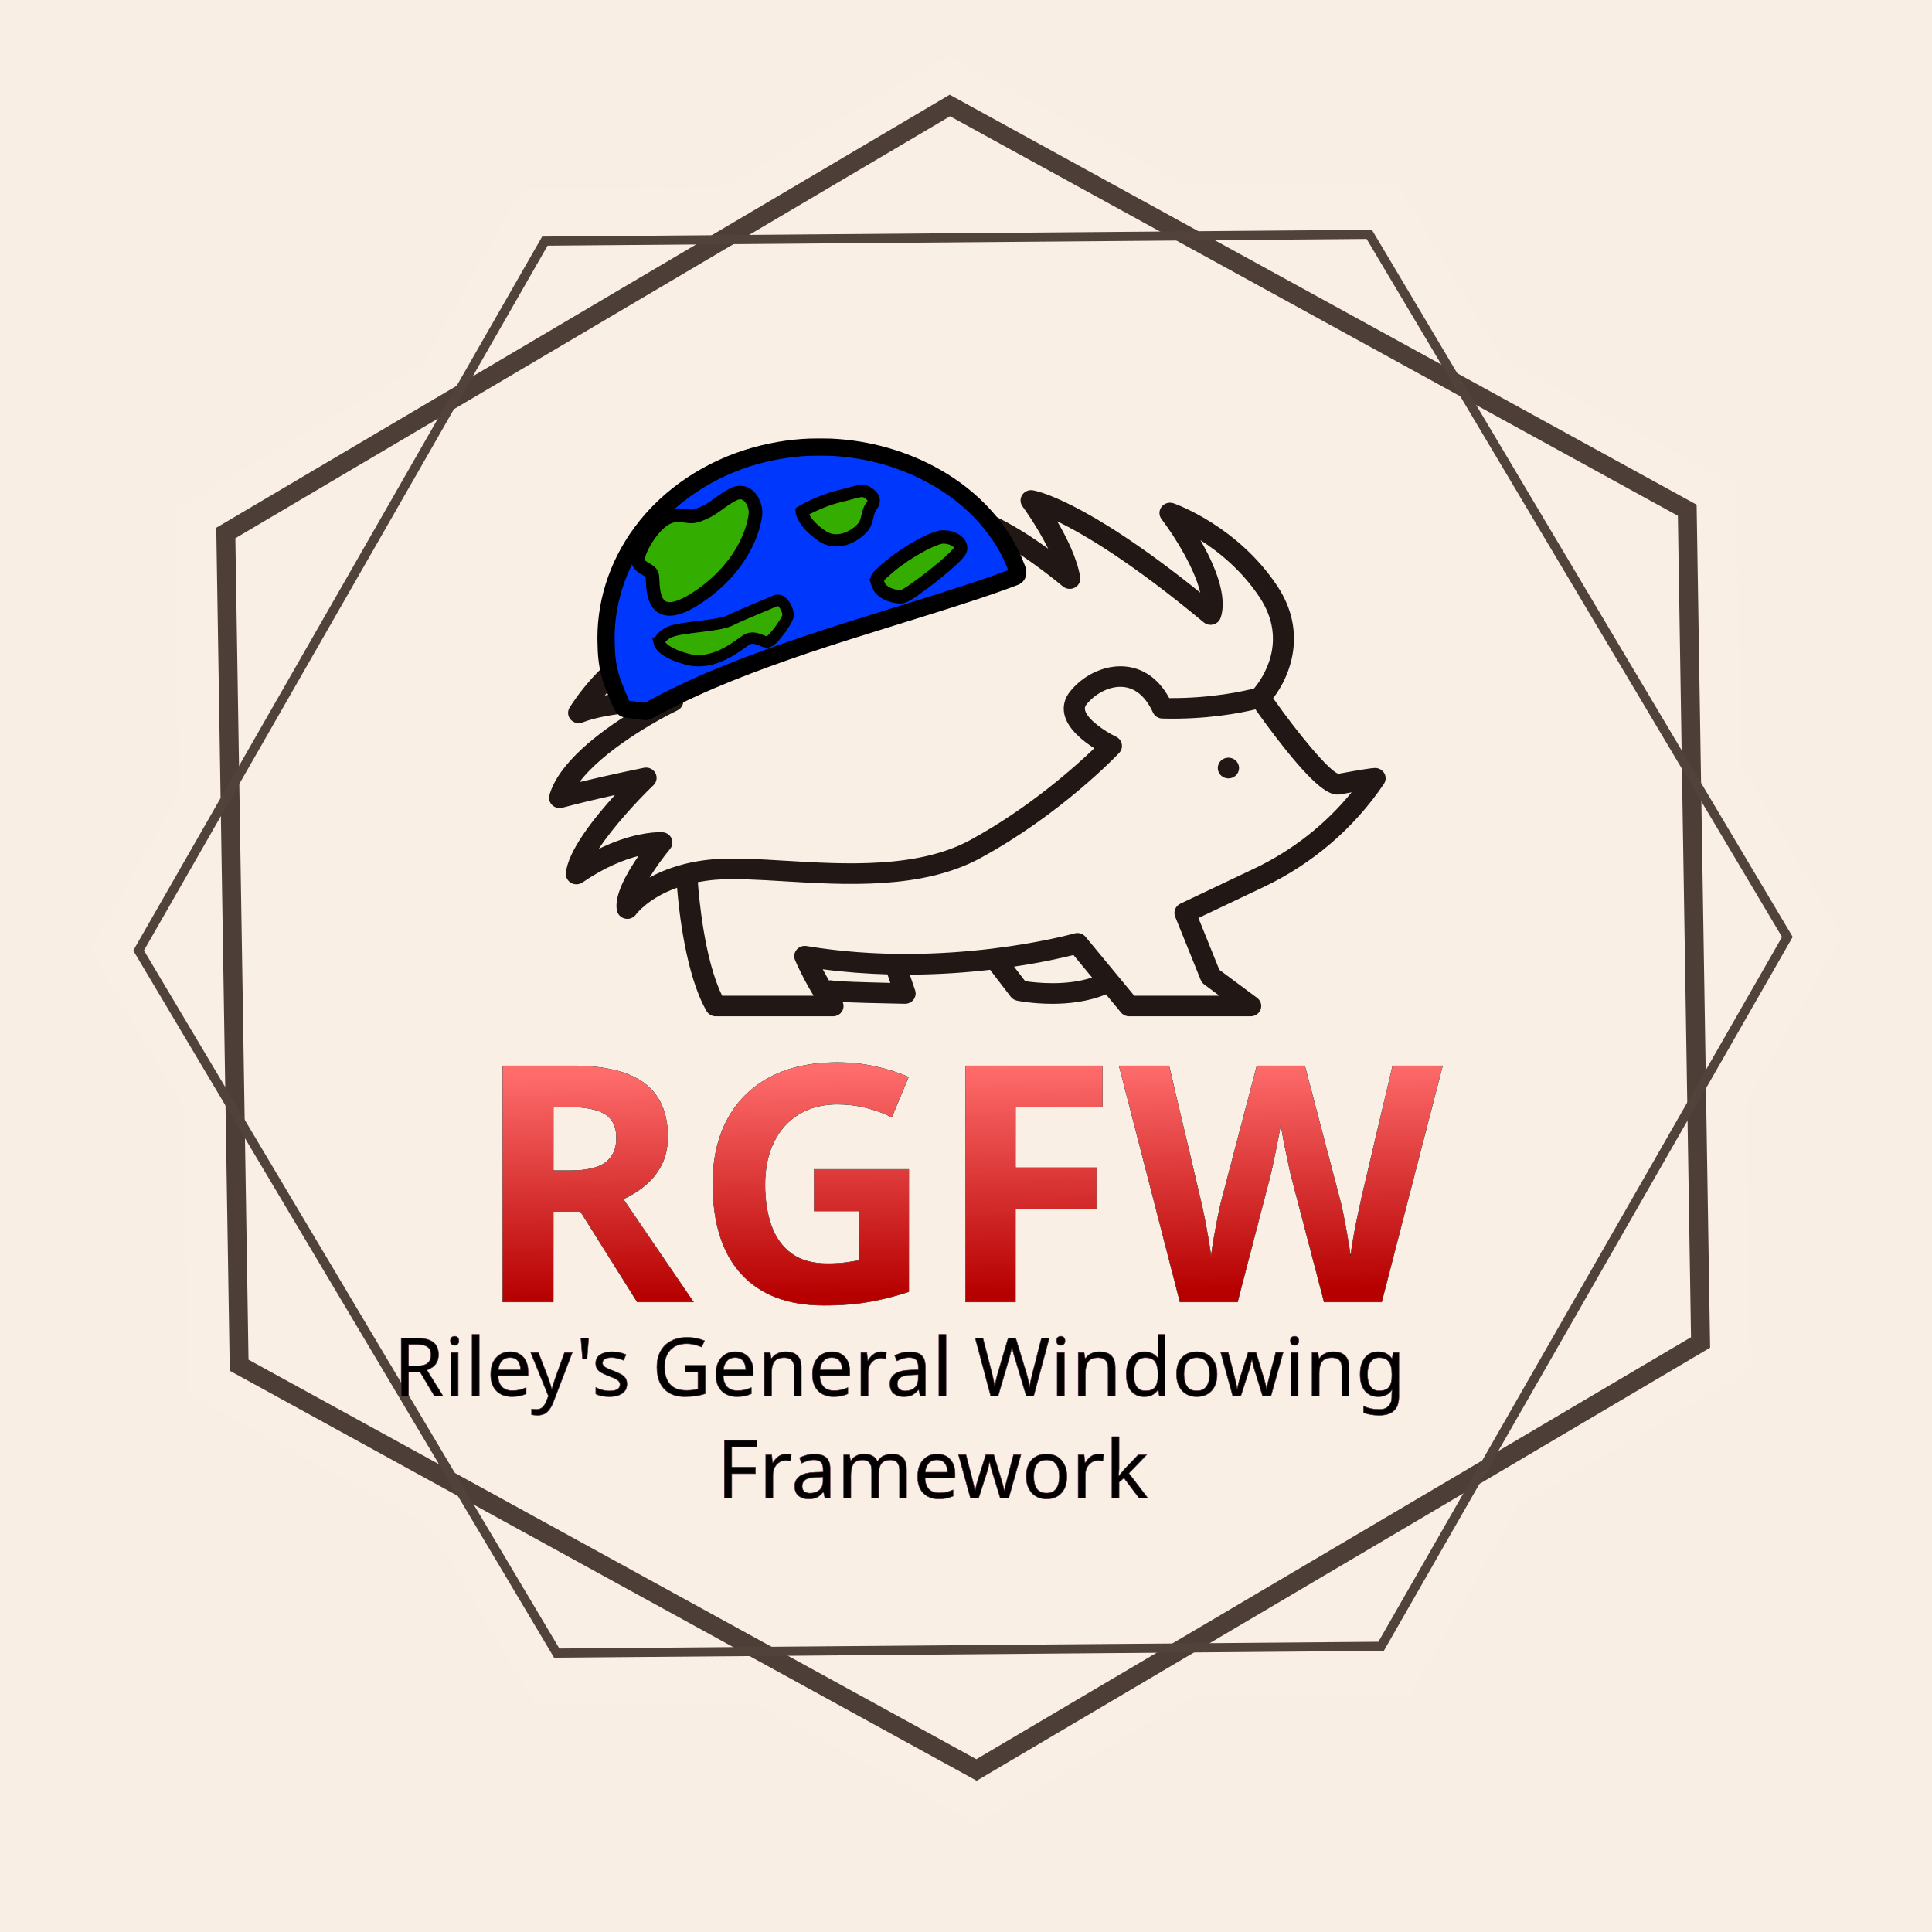
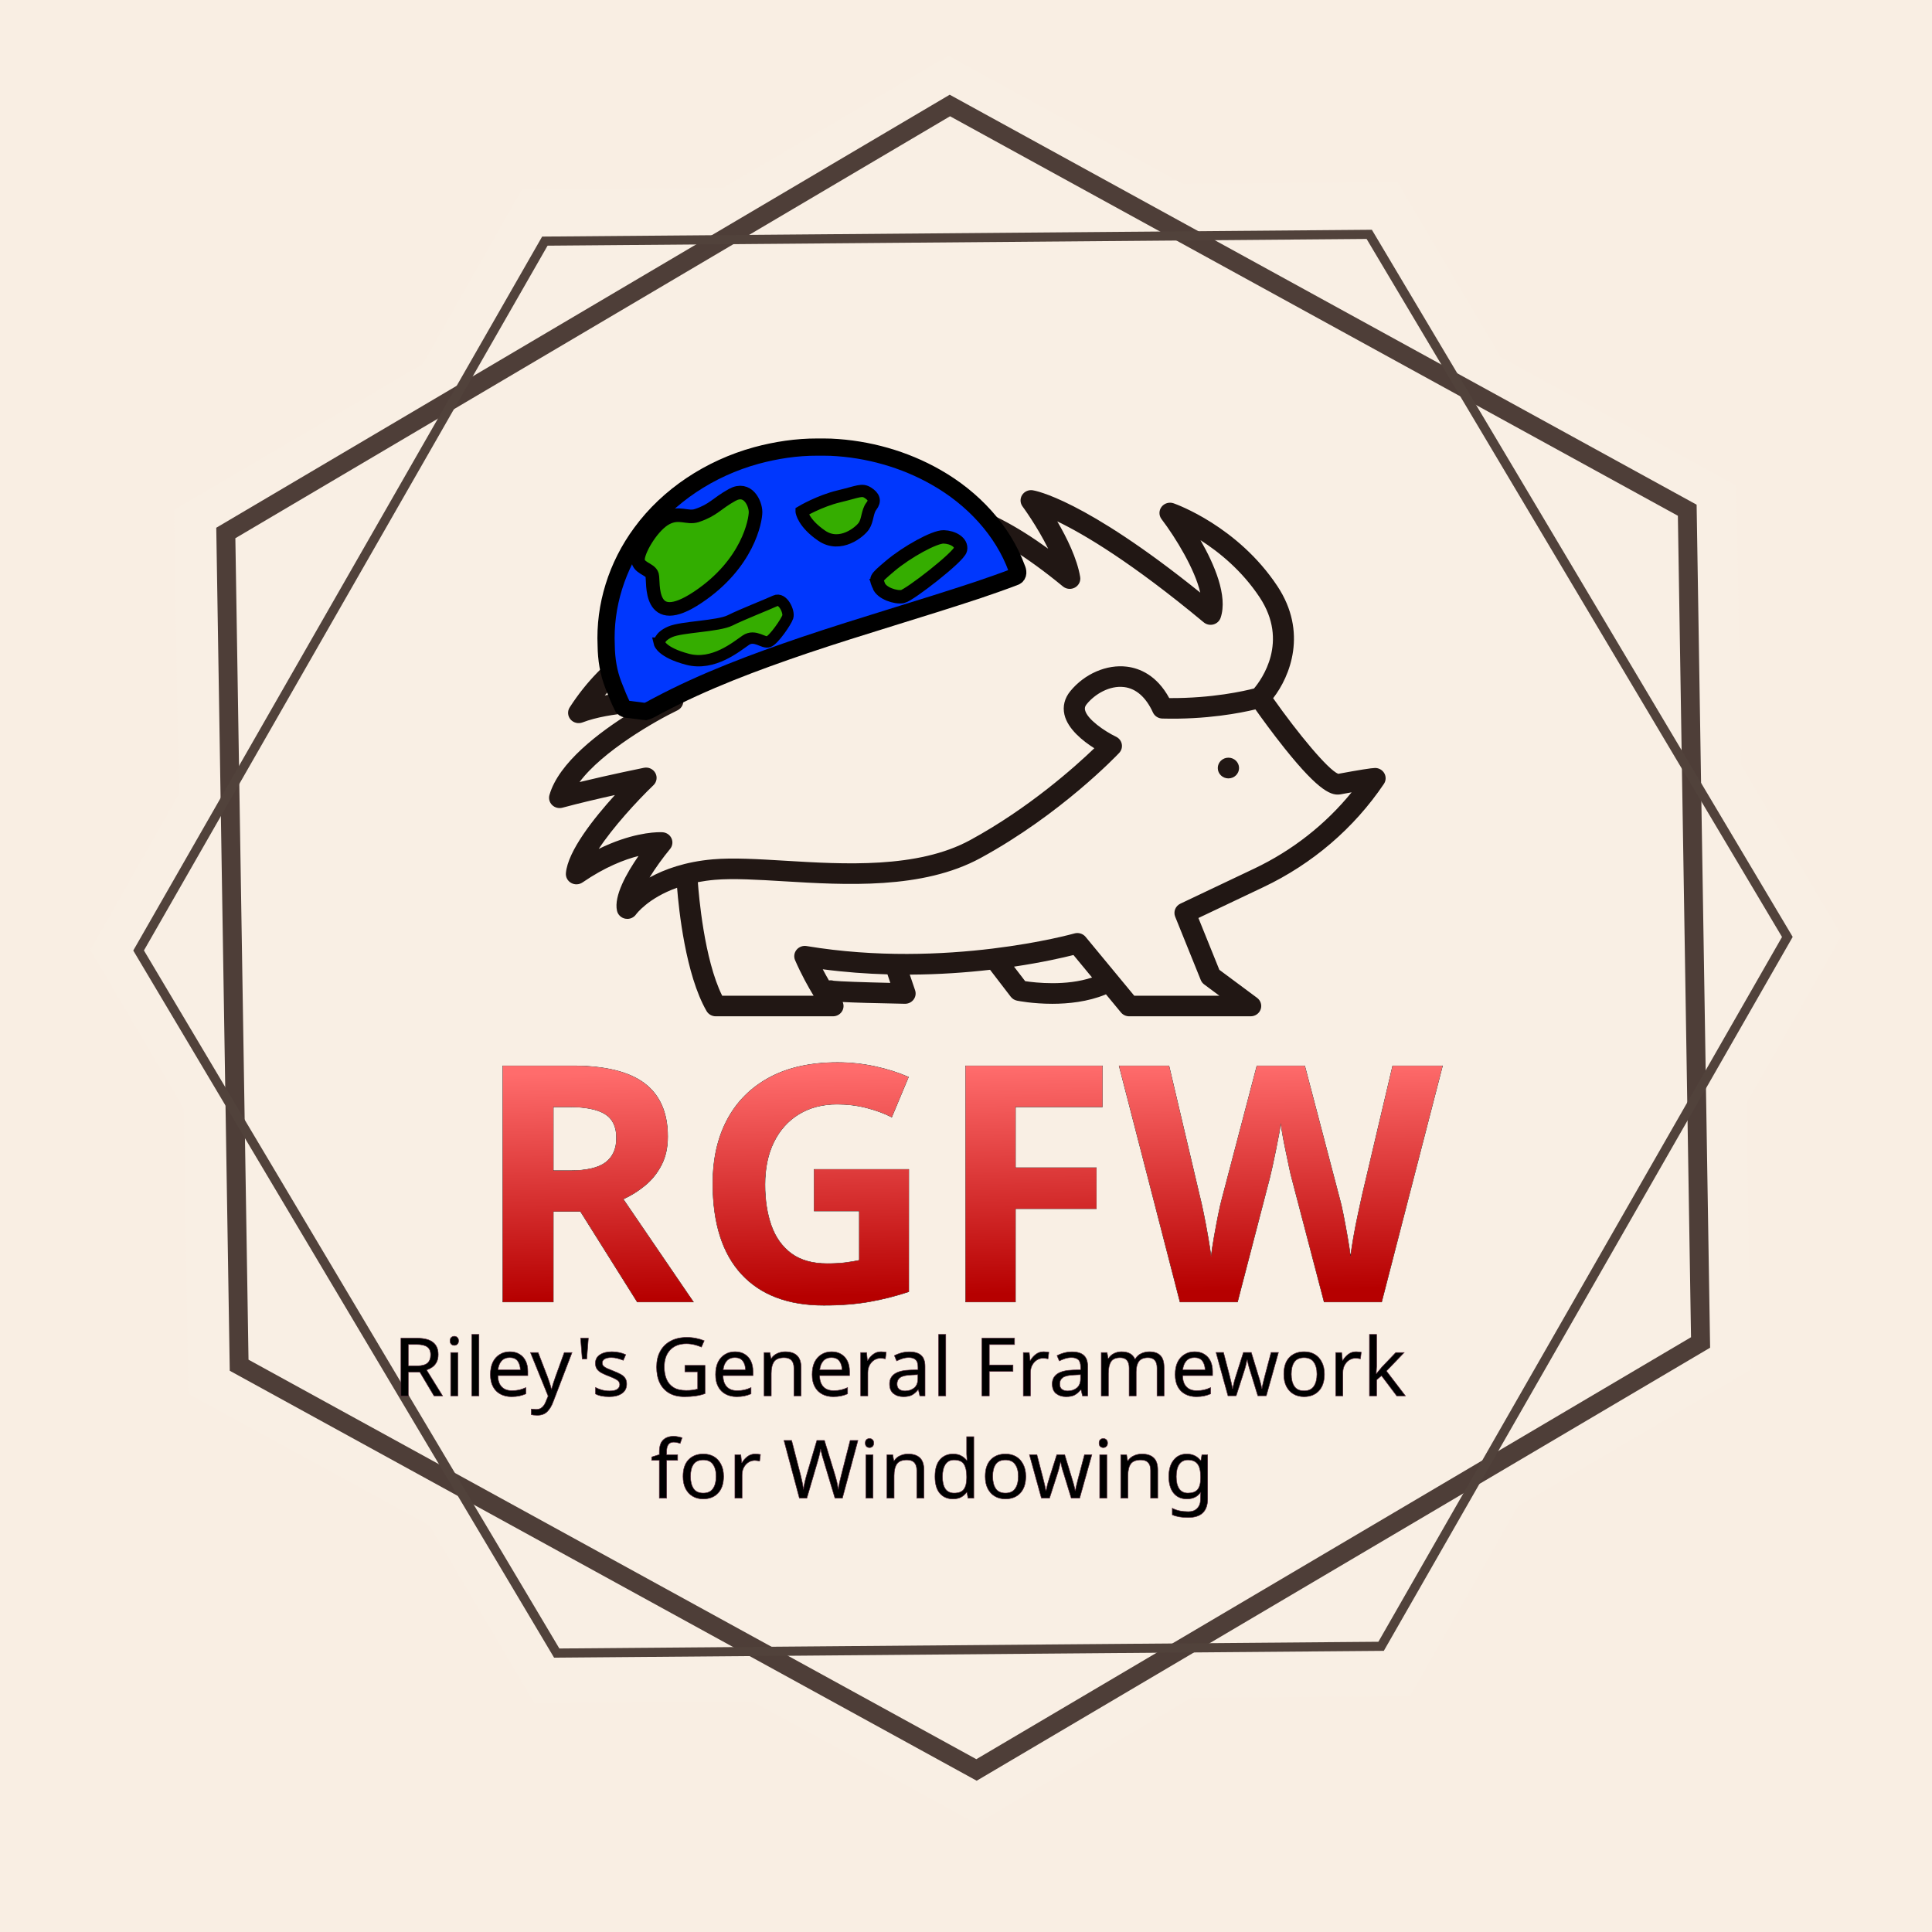
<svg xmlns="http://www.w3.org/2000/svg" xmlns:xlink="http://www.w3.org/1999/xlink" width="1123" height="1123" viewBox="0 0 297.127 297.127" version="1.1" id="svg1" xml:space="preserve">
  <defs id="defs1">
    <pattern xlink:href="#pattern6-7" preserveAspectRatio="xMidYMid" id="pattern8" patternTransform="translate(190,350)" />
    <pattern patternUnits="userSpaceOnUse" width="29" height="20" patternTransform="translate(190,350)" preserveAspectRatio="xMidYMid" style="fill:#000000" id="pattern6-7">
      <path style="fill:none;stroke:#000000;stroke-width:10;stroke-linecap:butt;stroke-dasharray:none;paint-order:stroke markers fill;stop-color:#000000" d="M 0,5 C 19,5 10,15 29,15" id="path4-2" />
    </pattern>
    <linearGradient id="linearGradient35210">
      <stop style="stop-color:#ff6c6c;stop-opacity:1;" offset="0" id="stop35208" />
      <stop style="stop-color:#b60000;stop-opacity:1;" offset="1" id="stop35206" />
    </linearGradient>
    <rect x="547.584" y="567.4" width="912.226" height="372.894" id="rect31785" />
    <linearGradient id="linearGradient2937">
      <stop style="stop-color:#000000;stop-opacity:1;" offset="0" id="stop2935" />
    </linearGradient>
    <linearGradient xlink:href="#linearGradient35210" id="linearGradient35214" x1="907.635" y1="625.787" x2="910.107" y2="808.202" gradientUnits="userSpaceOnUse" spreadMethod="pad" />
    <rect x="547.584" y="567.4" width="912.226" height="372.894" id="rect31785-5" />
  </defs>
  <g id="layer1" transform="translate(-108.6103,4.471432)">
    <rect style="display:inline;fill:#f9eee3;fill-opacity:1;stroke:#88423b;stroke-width:1.234;stroke-dasharray:none;stroke-opacity:0" id="rect50924" width="300.247" height="306.453" x="107.05" y="-9.134" />
    <path style="fill:#f9efe4;fill-opacity:1;stroke:#51423b;stroke-width:1.597;stroke-dasharray:none;stroke-opacity:0" id="path290-3" d="M 286.416,112.371 164.236,185.508 39.807,116.265 37.559,-26.115 159.74,-99.252 284.169,-30.009 Z" transform="matrix(-0.8225406,0.465941,-0.4667314,-0.8211478,410.5446,100.4502)" />
    <path style="fill:#f9efe4;fill-opacity:1;stroke:#4e3e38;stroke-width:3.193;stroke-dasharray:none;stroke-opacity:0" id="path290-8" d="M 286.416,112.371 164.236,185.508 39.807,116.265 37.559,-26.115 159.74,-99.252 284.169,-30.009 Z" transform="matrix(0.9743972,0,0,0.9548608,98.78461,98.87675)" />
    <path style="fill:#f9efe4;fill-opacity:0;stroke:#4e3e38;stroke-width:3.193;stroke-dasharray:none;stroke-opacity:1" id="path290" d="M 286.416,112.371 164.236,185.508 39.807,116.265 37.559,-26.115 159.74,-99.252 284.169,-30.009 Z" transform="matrix(0.9113878,0,0,0.8989399,109.1082,100.9738)" />
    <path style="fill:#f9efe4;fill-opacity:0;stroke:#51423b;stroke-width:1.597;stroke-dasharray:none;stroke-opacity:1" id="path290-3-1" d="M 286.416,112.371 164.236,185.508 39.807,116.265 37.559,-26.115 159.74,-99.252 284.169,-30.009 Z" transform="matrix(-0.7743975,0.4345145,-0.4394137,-0.7657634,401.1033,103.3048)" />
    <g transform="matrix(0.03250047,0,0,-0.03165042,160.6462,205.5726)" id="g12">
      <path id="path14" style="fill:#211714;fill-opacity:1;fill-rule:nonzero;stroke:none" d="m 4211.79,2954.76 c -27.82,0 -50.36,-22.55 -50.36,-50.36 0,-27.82 22.54,-50.36 50.36,-50.36 27.81,0 50.36,22.54 50.36,50.36 0,27.81 -22.55,50.36 -50.36,50.36" />
      <path id="path16" style="fill:#211714;fill-opacity:1;fill-rule:nonzero;stroke:none" d="m 4333.99,2415.78 -349.52,-170.41 c -23.44,-11.43 -34.17,-38.97 -24.62,-63.25 l 121.08,-307.76 c 3.35,-8.49 8.95,-15.92 16.21,-21.45 l 71.91,-54.84 h -402.86 l -230.23,285.96 c -12.69,15.76 -33.64,22.3 -53.01,16.63 -5.99,-1.76 -606.02,-174.14 -1267.22,-61.27 -17.92,3.07 -36.28,-3.92 -47.62,-18.27 -11.34,-14.34 -13.95,-33.73 -6.81,-50.56 29.43,-69.3 61.61,-128.76 87.59,-172.49 h -432.63 c -85.48,177.24 -110.8,490.06 -115.07,551.79 24.96,4.89 51.62,8.83 80.3,11.39 87.07,7.75 203.12,0.55 325.99,-7.06 292.41,-18.13 656.37,-40.69 931.1,112.81 379.41,212.02 645.18,498.7 656.31,510.8 10.67,11.6 15.22,27.56 12.32,43.05 -2.89,15.49 -12.95,28.72 -27.09,35.68 -54.97,27.06 -136.84,85.09 -146.74,129.39 -1.74,7.75 -1.91,16.72 8.52,29.79 37.76,47.31 107.03,91.06 177.03,82.04 56.16,-7.23 103.05,-49.81 135.59,-123.15 7.81,-17.62 25.07,-29.18 44.34,-29.71 208.97,-5.75 371.58,27.3 440.73,44.47 27.47,-39.82 79.68,-114 137.48,-188.39 169.81,-218.55 225.6,-230.45 264.71,-224.48 0.6,0.1 1.2,0.2 1.8,0.31 19.15,3.67 36.16,6.85 51.21,9.63 -123.58,-156.07 -281.03,-283.01 -460.8,-370.65 z m -1083.94,-546.98 -52.77,70.6 c 134.11,20.48 232.93,43.88 281.3,56.44 l 87.97,-109.27 c -122.79,-42.17 -266.76,-25.5 -316.5,-17.77 z m -906.24,1.99 c -7.32,2.22 -14.95,2.7 -22.35,1.55 -9.32,16.42 -19.18,34.52 -29.25,54.23 105.19,-14.19 207.87,-21.84 306.17,-24.7 3.61,-11.07 8.48,-25.95 13.55,-41.46 -124.28,2.94 -243.75,7.11 -268.12,10.38 z m -767.22,691.69 c -7.42,17.05 -23.7,28.58 -42.25,29.91 -0.99,0.07 -4.87,0.32 -11.41,0.32 -34.54,0 -143.17,-6.78 -290.85,-81.29 66.78,104.34 179.4,231.07 259.03,309.61 15.77,15.56 19.44,39.65 8.99,59.18 -10.46,19.53 -32.46,29.9 -54.21,25.39 -1.9,-0.39 -154.7,-32.04 -304.61,-69.38 108.93,150.35 359.14,297.09 463.31,348.46 20.55,10.14 31.58,32.94 26.77,55.35 -4.81,22.39 -24.22,38.66 -47.11,39.47 -8.88,0.32 -169.39,5.49 -323.53,-22.12 228.07,269.58 518.7,306.49 521.87,306.87 23.34,2.59 41.72,21.08 44.19,44.44 2.46,23.35 -11.66,45.28 -33.95,52.69 -31.5,10.49 -104.95,38.58 -161.21,71.38 298.28,161.69 659.26,3.83 663.07,2.13 20.5,-9.23 44.6,-3.66 58.95,13.59 14.38,17.26 15.48,41.98 2.71,60.44 -10.75,15.54 -83.9,118.9 -173.57,187.3 318.25,87.21 618.02,-145.34 621.26,-147.91 19.34,-15.35 46.95,-14.31 65.06,2.44 18.11,16.76 21.29,44.22 7.49,64.67 -4.19,6.22 -79.84,117.64 -167.46,201.57 152.79,16.12 371.47,-35.74 719.52,-330.21 15.97,-13.53 38.68,-15.65 56.92,-5.35 18.22,10.31 28.08,30.87 24.73,51.54 -14.56,89.63 -63.57,191.43 -108.41,270.06 127.33,-62.94 351.61,-199.25 693.11,-490.71 12.68,-10.83 29.91,-14.63 45.97,-10.11 16.05,4.5 28.8,16.7 34,32.54 34.86,106.21 -30.08,260.12 -95.35,376.8 88.13,-57.73 196.13,-147.56 279.93,-277.53 139.2,-215.9 9.39,-399.17 -26.61,-443.04 -44.58,-11.92 -198.21,-48.16 -401.17,-46.67 -59.3,111.65 -140.37,144.94 -200.09,152.62 -95.47,12.28 -200.55,-34.38 -267.94,-118.85 -27.34,-34.26 -37,-73.72 -27.92,-114.12 15.78,-70.26 87.82,-128.66 141.39,-163.42 -89.85,-88.67 -309.33,-290.85 -587.41,-446.24 -249.09,-139.18 -596.76,-117.62 -876.13,-100.3 -126.73,7.86 -246.47,15.28 -341.04,6.86 -131.43,-11.71 -229.63,-48.58 -299.99,-88.33 27.64,45.9 62.32,95.48 97.06,138.63 11.66,14.49 14.31,34.26 6.89,51.32 z m 3373.19,316.01 c -8.72,16.17 -25.58,26.26 -43.95,26.28 -0.02,0 -0.03,0 -0.05,0 -16.06,0 -77.89,-10.1 -174.42,-28.49 -47.92,19.38 -191.45,197.69 -307.93,367.47 80.75,106.71 164.09,321.23 20.16,544.46 -187.74,291.19 -478.91,398.13 -491.21,402.54 -20.74,7.44 -43.89,0.43 -57.02,-17.26 -13.12,-17.68 -13.14,-41.87 -0.03,-59.57 67.57,-91.21 158.18,-244.72 183.23,-357.15 -551.68,456.45 -782.93,495.88 -792.93,497.39 -19.97,3.03 -39.67,-6.22 -50.16,-23.42 -10.48,-17.18 -9.63,-38.98 2.17,-55.3 1.01,-1.4 69.61,-96.97 121.18,-205.18 -302.36,225.16 -546.86,293.41 -779.18,221.17 -19.02,-5.92 -32.73,-22.56 -34.86,-42.37 -2.15,-19.81 7.67,-39 25,-48.84 17.03,-9.69 35.19,-23.57 53.59,-39.95 -155.44,59.44 -367.53,94.75 -582.29,-11.51 -18.79,-9.3 -29.79,-29.35 -27.53,-50.21 2.26,-20.85 17.3,-38.07 37.66,-43.13 33.62,-8.36 73.97,-38.14 112.31,-74.56 -167.09,37.83 -426.97,56.06 -649.81,-104.26 -11.92,-8.58 -19.47,-21.96 -20.64,-36.61 -1.17,-14.64 4.16,-29.06 14.58,-39.42 28.45,-28.32 70.45,-54 112.19,-75.15 -144.23,-50.9 -362.39,-166.88 -525.08,-426.24 -11.49,-18.3 -9.92,-41.91 3.89,-58.52 13.82,-16.62 36.74,-22.46 56.82,-14.56 65.7,25.94 150.38,39.55 226.85,46.6 -147.66,-94.04 -339.87,-242.45 -383.441,-399.43 -4.824,-17.36 0.066,-35.98 12.811,-48.72 12.73,-12.75 31.35,-17.65 48.72,-12.84 78.97,21.89 171.54,44.03 248.3,61.52 -97.69,-110.39 -223.33,-271.71 -231.98,-379.86 -1.54,-19.33 8.23,-37.82 25.09,-47.43 16.83,-9.6 37.73,-8.6 53.58,2.59 106.68,75.29 198.96,111.35 264.89,128.57 -56.33,-83.37 -117.25,-194.32 -101.76,-266.2 4.2,-19.52 19.62,-34.67 39.22,-38.52 3.22,-0.64 6.46,-0.95 9.66,-0.95 16.28,0 31.8,7.97 41.23,21.74 0.74,1.06 55.97,79.14 194.23,129.58 7.93,-102.95 39.83,-422.1 139.49,-599.2 8.86,-15.74 25.52,-25.48 43.58,-25.48 h 554.64 c 18.81,0 36.04,10.56 44.57,27.34 6.76,13.3 7.04,28.69 1.37,42.1 53.05,-2.97 141.8,-5.64 294.19,-8.61 0.33,0 0.66,-0.01 0.98,-0.01 15.96,0 30.98,7.62 40.4,20.55 9.62,13.18 12.19,30.23 6.89,45.66 -5.01,14.62 -15.71,47.15 -24.99,75.5 139.62,0.61 268.27,10.24 379.92,23.46 l 97.93,-131.03 c 7.29,-9.76 17.9,-16.52 29.83,-19.01 5.18,-1.08 74.64,-15.19 166.5,-15.19 76.21,0 167.85,9.71 250.97,44.62 1.07,0.45 1.98,1.12 3.02,1.64 l 71.15,-88.38 c 9.49,-11.79 23.81,-18.64 38.95,-18.64 h 574.82 c 21.45,0 40.51,13.68 47.37,34 6.87,20.31 0,42.75 -17.05,55.76 l -178.52,136.13 -99.05,251.77 307.99,150.17 c 231.42,112.82 428.43,286.22 569.74,501.43 10.08,15.35 10.93,34.99 2.22,51.16" />
    </g>
    <path style="fill:#0037fd;fill-opacity:1;stroke:#000000;stroke-width:2.646;stroke-dasharray:none;stroke-opacity:1" d="m 234.31,64.286 c -3.178,-0.01 -6.348,0.472 -9.389,1.297 -7.155,1.965 -13.544,6.202 -17.691,11.871 -3.752,5.077 -5.677,11.251 -5.391,17.365 0.025,2.059 0.345,4.123 1.106,6.068 0.451,1.149 0.897,2.307 1.467,3.411 0.385,0.413 1.042,0.306 1.568,0.418 0.635,0.057 1.265,0.185 1.908,0.24 0.7,-0.182 1.283,-0.626 1.924,-0.931 7.15,-3.796 14.832,-6.658 22.583,-9.293 8.819,-2.97 17.791,-5.541 26.626,-8.472 1.921,-0.655 3.842,-1.315 5.729,-2.045 0.527,-0.249 0.421,-0.859 0.229,-1.272 -2.136,-5.83 -6.727,-10.79 -12.431,-14.022 -4.835,-2.76 -10.46,-4.358 -16.159,-4.615 -0.693,-0.02 -1.386,-0.023 -2.079,-0.02 z" id="path8" />
    <path style="fill:#32ad00;fill-opacity:1;stroke:#000000;stroke-width:2.088;stroke-dasharray:none;stroke-opacity:1" d="m 215.787,74.813 c 2.563,-0.856 3.019,-1.84 5.428,-3.17 2.409,-1.33 3.588,1.325 3.592,2.63 0.005,1.305 -1.155,7.962 -8.893,13.118 -7.737,5.156 -6.732,-2.396 -7.01,-3.415 -0.278,-1.019 -2.363,-1.041 -2.158,-2.634 0.205,-1.593 2.323,-5.07 4.328,-6.119 2.005,-1.049 3.231,0.084 4.712,-0.41 z" id="path9" />
    <path style="display:inline;fill:#35ad00;fill-opacity:1;stroke:#000000;stroke-width:1.746;stroke-dasharray:none;stroke-opacity:1" d="m 210.014,94.44 c 0,0 -0.115,-0.956 1.666,-1.742 1.781,-0.786 7.367,-0.831 9.219,-1.76 1.852,-0.929 5.794,-2.466 6.947,-3.01 1.153,-0.544 2.169,1.689 1.921,2.463 -0.248,0.774 -2.13,3.493 -2.931,3.819 -0.801,0.326 -2.115,-1.186 -3.533,-0.218 -1.418,0.968 -4.974,3.984 -8.963,2.928 -3.989,-1.056 -4.327,-2.48 -4.327,-2.48 z" id="path10" />
    <path style="display:inline;fill:#35ad00;fill-opacity:1;stroke:#000000;stroke-width:2.06;stroke-dasharray:none;stroke-opacity:1" d="m 243.749,85.578 c -0.377,-1.087 -0.772,-0.868 1.771,-3.017 2.544,-2.149 6.813,-4.505 8.221,-4.464 1.408,0.041 2.816,0.827 2.589,1.943 -0.227,1.116 -7.858,7.026 -8.903,7.233 -1.045,0.207 -3.265,-0.502 -3.679,-1.695 z" id="path12" />
    <path style="display:inline;fill:#35ad00;fill-opacity:1;stroke:#000000;stroke-width:1.884;stroke-dasharray:none;stroke-opacity:1" d="m 231.896,74.205 c 0,0 2.72,-1.619 5.727,-2.341 3.007,-0.722 3.541,-1.144 4.464,-0.55 0.922,0.594 1.189,1.219 0.535,2.058 -0.653,0.839 -0.544,2.146 -1.147,3.046 -0.603,0.899 -3.634,3.452 -6.495,1.496 -2.861,-1.956 -3.084,-3.708 -3.084,-3.708 z" id="path11" />
    <text xml:space="preserve" transform="matrix(0.1928617,0,0,0.1907448,75.70182,40.48471)" id="text31783" style="font-style:normal;font-variant:normal;font-weight:bold;font-stretch:normal;font-size:266.667px;font-family:'AXIS Extra Bold';-inkscape-font-specification:'AXIS Extra Bold,  Bold';white-space:pre;shape-inside:url(#rect31785);display:inline;mix-blend-mode:normal;fill:url(#linearGradient35214);fill-opacity:1;fill-rule:nonzero;stroke:#000000;stroke-width:0.339;stroke-dasharray:none;stroke-dashoffset:0;stroke-opacity:1;paint-order:stroke fill markers">
      <tspan x="547.584" y="814.067" id="tspan3">RGFW</tspan>
    </text>
    <text xml:space="preserve" style="font-style:normal;font-variant:normal;font-weight:normal;font-stretch:normal;font-size:12.495px;font-family:sans-serif;-inkscape-font-specification:sans-serif;display:inline;fill:#000000;fill-opacity:1;stroke:#53253a;stroke-width:0.08;stroke-dasharray:none;stroke-opacity:1" x="258.589" y="211.371" id="text48832" transform="scale(1.005534,0.9944968)">
-       <tspan style="font-style:normal;font-variant:normal;font-weight:normal;font-stretch:normal;font-size:12.495px;font-family:'Ink Free';-inkscape-font-specification:'Ink Free, Normal';font-variant-ligatures:normal;font-variant-caps:normal;font-variant-numeric:normal;font-variant-east-asian:normal;text-align:center;text-anchor:middle;fill:#000000;fill-opacity:1;stroke-width:0.08;stroke-dasharray:none" x="258.589" y="211.371" id="tspan50650">Riley's General Windowing </tspan>
-       <tspan style="font-style:normal;font-variant:normal;font-weight:normal;font-stretch:normal;font-size:12.495px;font-family:'Ink Free';-inkscape-font-specification:'Ink Free, Normal';font-variant-ligatures:normal;font-variant-caps:normal;font-variant-numeric:normal;font-variant-east-asian:normal;text-align:center;text-anchor:middle;fill:#000000;fill-opacity:1;stroke-width:0.08;stroke-dasharray:none" x="260.382" y="227.18" id="tspan2">Framework </tspan>
+       <tspan style="font-style:normal;font-variant:normal;font-weight:normal;font-stretch:normal;font-size:12.495px;font-family:'Ink Free';-inkscape-font-specification:'Ink Free, Normal';font-variant-ligatures:normal;font-variant-caps:normal;font-variant-numeric:normal;font-variant-east-asian:normal;text-align:center;text-anchor:middle;fill:#000000;fill-opacity:1;stroke-width:0.08;stroke-dasharray:none" x="258.589" y="211.371" id="tspan50650">Riley's General Framework </tspan>
+       <tspan style="font-style:normal;font-variant:normal;font-weight:normal;font-stretch:normal;font-size:12.495px;font-family:'Ink Free';-inkscape-font-specification:'Ink Free, Normal';font-variant-ligatures:normal;font-variant-caps:normal;font-variant-numeric:normal;font-variant-east-asian:normal;text-align:center;text-anchor:middle;fill:#000000;fill-opacity:1;stroke-width:0.08;stroke-dasharray:none" x="260.382" y="227.18" id="tspan2">for Windowing </tspan>
    </text>
  </g>
</svg>
